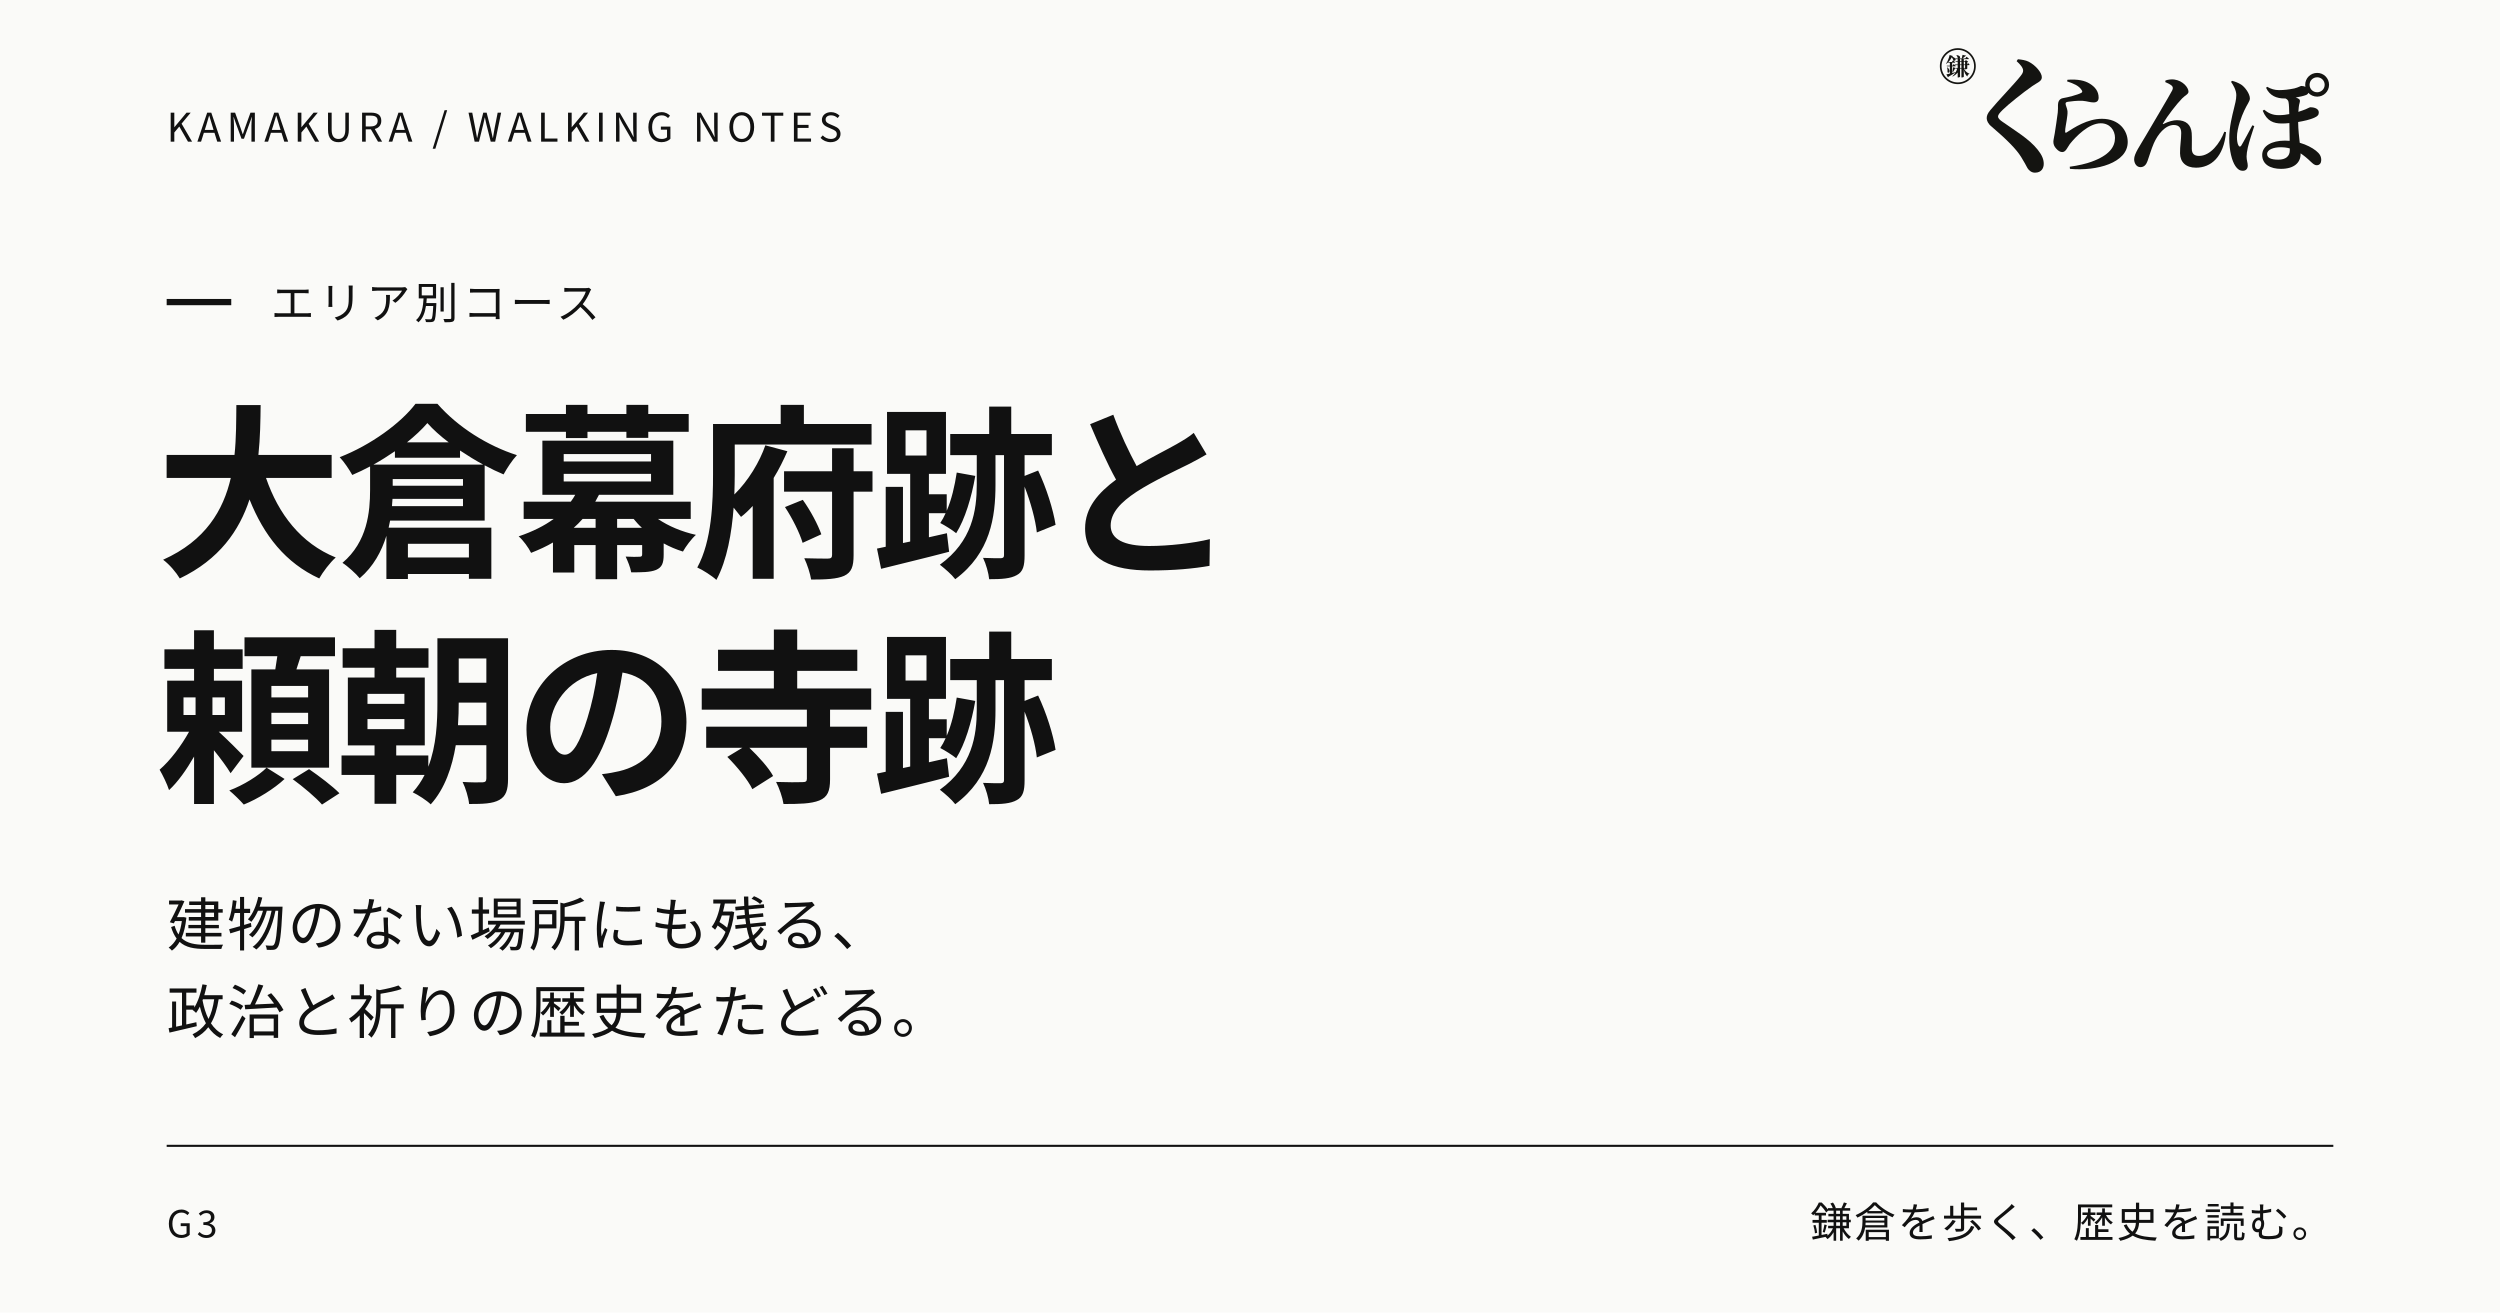
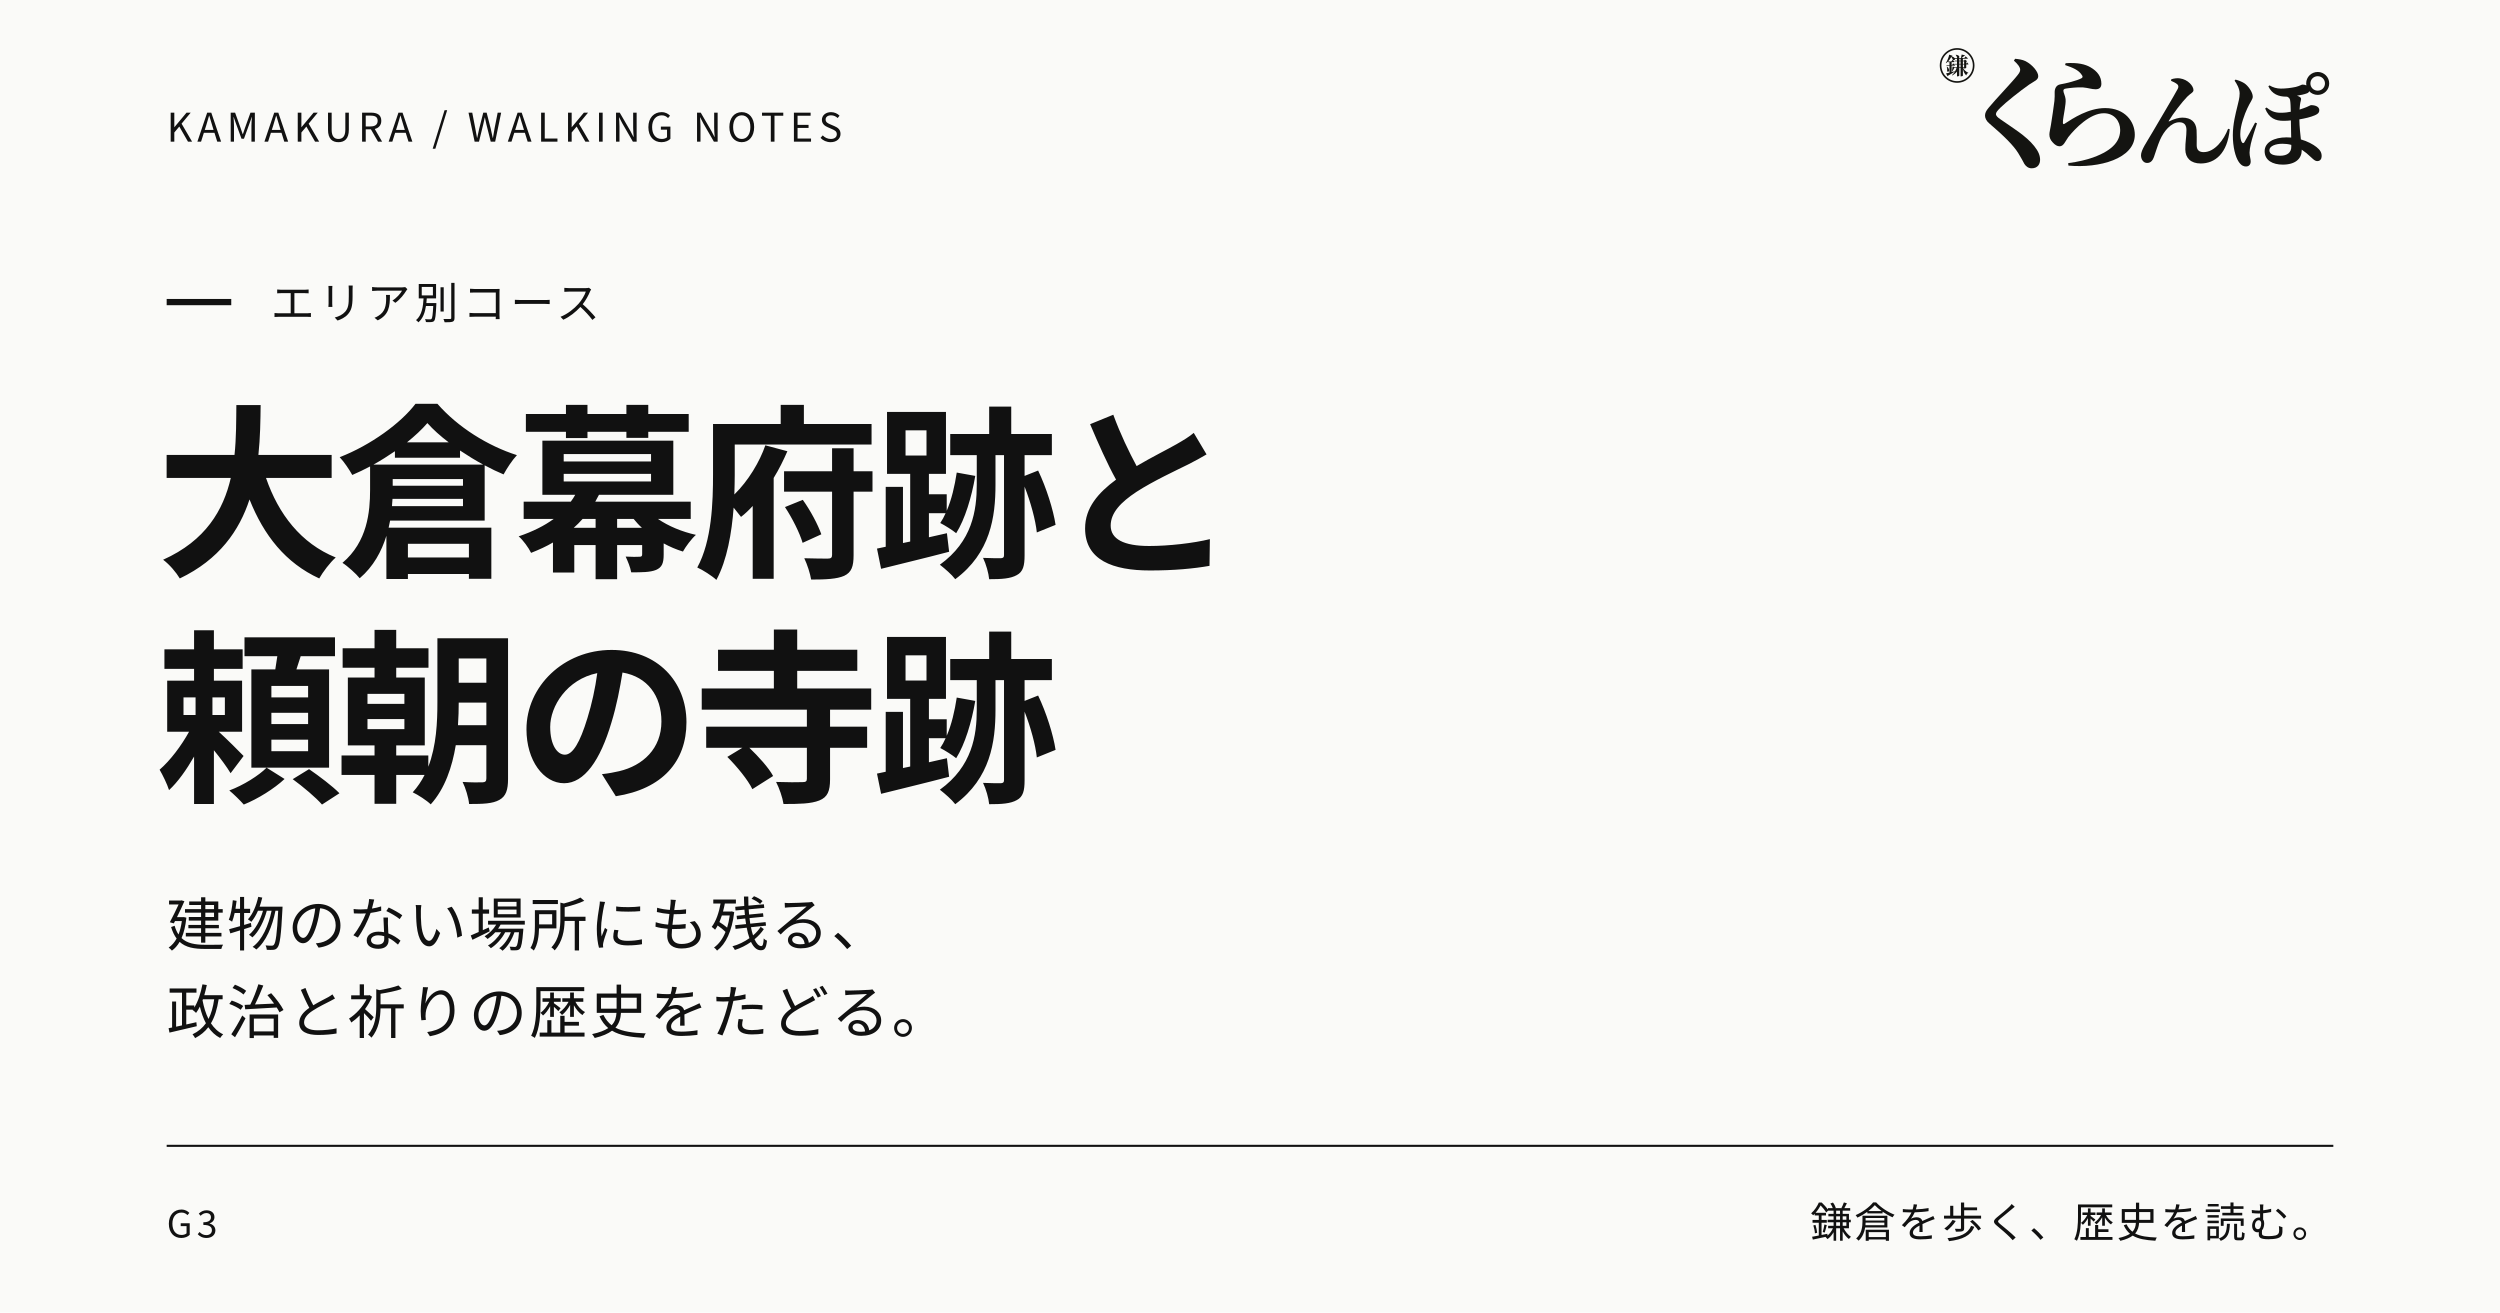
<svg xmlns="http://www.w3.org/2000/svg" width="1200" height="630" viewBox="0 0 1200 630">
  <rect width="1200" height="630" fill="#fafaf8" />
  <g fill="#111" font-family="Noto Sans CJK JP, sans-serif">
    <text x="80" y="68" font-size="19" font-weight="400" letter-spacing="2.6" text-anchor="start">KAMAKURA / WALKING NOTES</text>
-     <g transform="translate(930,22) scale(.5135)">
+     <g transform="translate(930,22) scale(0.4958026)">
      <circle cx="19" cy="19" r="16" fill="none" stroke="#141411" stroke-width="1.6" />
      <path d="M71 332 57 329C71 273 81 194 72 130C134 54 227 196 71 332ZM307 336C300 268 290 187 279 134L296 128C328 170 359 230 385 282C401 282 412 288 417 298L422 281H479C462 227 439 174 410 124L407 134L266 97V375H391C404 375 414 380 416 390C386 424 332 472 332 472L285 403H266V526H368C382 526 392 531 394 542C362 576 304 625 304 625L253 554H112C170 615 218 687 250 753C284 707 309 656 320 621C363 583 422 620 407 673H497V588H406L415 560H497V452H383L391 424H497V309H413L414 305ZM595 673H652V588H595ZM25 39 92 -82C104 -78 113 -69 116 -56C252 20 346 79 409 122C374 62 330 8 278 -37L288 -50C373 -5 443 51 497 118V-88H514C565 -88 595 -66 595 -60V281H652V-88H670C720 -88 751 -66 751 -60V233C779 109 824 17 897 -47C911 12 941 47 982 58L984 69C892 104 801 181 757 281H804V250H819C849 250 894 269 895 276V424H968C980 424 989 429 992 440C972 468 931 512 931 512L897 452H895V546C914 549 927 557 933 565L839 636L795 588H751V673H940C954 673 964 678 966 689C929 724 867 774 867 774L812 702H692C736 731 782 768 811 797C833 797 844 805 848 818L698 852C692 808 679 747 666 702H572C618 729 616 824 450 843L441 838C467 806 497 753 505 707L513 702H396L398 693C381 723 339 754 262 779C289 782 299 790 303 802L160 846C142 743 82 580 13 486L24 478C52 498 79 521 104 546L110 526H172V403H40L48 375H172V73C109 58 56 45 25 39ZM804 424V309H751V424ZM804 452H751V560H804ZM595 424H652V309H595ZM595 452V560H652V452Z" transform="translate(7.707865,27.58427) scale(0.02247191,-0.02247191)" fill="#141411" />
      <path d="M623 -72C675 -72 692 -35 692 -3C692 31 680 64 645 108C577 194 465 259 369 327C348 341 333 355 333 369C333 382 343 395 369 421C411 463 530 558 603 609C646 638 677 646 677 678C677 713 630 771 573 800C548 812 520 816 489 819L479 804C508 778 530 752 530 730C530 716 524 705 509 686C470 635 326 485 273 420C252 395 244 377 244 356C244 337 255 312 280 292C397 192 475 115 514 52C541 9 552 -14 564 -36C576 -55 596 -72 623 -72Z" transform="translate(16.964,110) scale(0.119,-0.119)" fill="#141411" />
-       <path d="M335 -30 337 -50C588 -73 877 6 877 201C877 308 797 418 636 418C500 418 376 336 305 290C297 285 293 287 292 298C291 328 302 369 307 408C311 440 316 461 314 490C311 518 296 543 296 559C296 567 300 575 318 577C343 581 409 589 456 586C501 582 525 571 558 571C591 571 605 588 605 616C605 674 573 717 516 750C475 774 413 790 314 783L310 768C372 747 420 728 446 687C455 675 454 666 442 660C409 642 315 618 271 611C236 605 225 574 225 547C225 522 226 505 223 476C218 429 202 330 195 283C189 244 182 222 182 203C182 180 190 159 208 140C227 118 246 107 265 107C298 107 311 147 336 182C393 254 513 376 625 376C711 376 758 310 758 240C758 158 709 78 537 16C491 -1 413 -20 335 -30Z" transform="translate(90.112,110) scale(0.1,-0.1)" fill="#141411" />
-       <path d="M665 -39C804 -39 924 58 946 293L930 297C889 189 800 71 694 71C653 71 626 88 626 138C626 193 628 238 625 285C619 362 572 405 487 405C455 405 410 394 362 370C355 366 353 369 357 375C397 443 484 556 535 608C563 637 595 648 595 671C595 711 542 774 463 785C441 789 404 785 380 776L378 761C396 754 423 741 438 728C449 718 453 704 443 684C413 626 262 374 196 260C141 165 87 92 87 40C87 4 108 -34 146 -34C183 -34 201 -7 212 23C229 70 246 131 271 189C307 271 377 360 458 360C512 360 527 326 527 284C527 220 515 165 516 96C517 14 569 -39 665 -39Z" transform="translate(175.112,110) scale(0.1,-0.1)" fill="#141411" />
-       <path d="M190 -68C221 -68 236 -47 236 -19C236 8 225 29 225 66C225 85 229 117 237 151C249 202 277 290 297 350L279 357C251 305 194 197 175 167C166 154 156 155 148 171C140 186 135 214 135 246C135 331 179 443 203 494C230 554 256 581 256 608C256 651 211 714 174 738C144 756 117 766 89 773L80 763C99 736 129 687 129 639C129 593 116 555 106 510C91 448 63 344 63 235C63 120 88 24 120 -23C146 -61 169 -68 190 -68ZM885 666C845 666 814 697 814 736C814 775 845 806 885 806C924 806 955 775 955 736C955 697 924 666 885 666ZM885 625C946 625 996 674 996 736C996 798 946 847 885 847C823 847 773 798 773 736L775 717C764 722 751 725 737 725C728 725 712 712 672 702C624 692 575 686 528 686C489 686 451 697 418 717L407 708C442 632 508 608 578 608H588C602 602 614 592 617 576C622 551 623 504 624 462C597 456 565 452 525 452C464 452 427 473 389 503L376 493C415 397 477 374 554 374C578 374 600 375 625 378L628 212C614 213 599 214 584 214C461 214 371 165 371 80C371 -10 450 -50 546 -50C672 -50 730 10 730 89V95C760 75 791 50 825 17C843 1 858 -16 881 -16C909 -16 923 6 923 32C923 68 908 92 873 120C839 147 785 176 722 194C716 249 708 313 707 388C760 397 815 409 858 428C891 442 900 456 900 477C900 524 833 526 819 526C815 526 801 517 777 507C758 499 734 491 709 483C711 515 714 545 721 568C726 587 726 598 708 607C702 611 693 614 684 617C719 623 754 630 780 640C791 644 799 650 802 661C822 639 852 625 885 625ZM629 141V123C629 68 591 36 522 36C453 36 417 52 417 89C417 130 478 152 542 152C572 152 601 149 629 141Z" transform="translate(266.412,110) scale(0.1,-0.1)" fill="#141411" />
+       <path d="M335 -30 337 -50C588 -73 877 6 877 201C877 308 797 418 636 418C500 418 376 336 305 290C297 285 293 287 292 298C291 328 302 369 307 408C311 440 316 461 314 490C311 518 296 543 296 559C296 567 300 575 318 577C343 581 409 589 456 586C501 582 525 571 558 571C591 571 605 588 605 616C605 674 573 717 516 750C475 774 413 790 314 783L310 768C372 747 420 728 446 687C455 675 454 666 442 660C409 642 315 618 271 611C236 605 225 574 225 547C225 522 226 505 223 476C218 429 202 330 195 283C189 244 182 222 182 203C182 180 190 159 208 140C227 118 246 107 265 107C298 107 311 147 336 182C393 254 513 376 625 376C711 376 758 310 758 240C758 158 709 78 537 16C491 -1 413 -20 335 -30Z" transform="translate(86.654,110) scale(0.119,-0.119)" fill="#141411" />
+       <path d="M665 -39C804 -39 924 58 946 293L930 297C889 189 800 71 694 71C653 71 626 88 626 138C626 193 628 238 625 285C619 362 572 405 487 405C455 405 410 394 362 370C355 366 353 369 357 375C397 443 484 556 535 608C563 637 595 648 595 671C595 711 542 774 463 785C441 789 404 785 380 776L378 761C396 754 423 741 438 728C449 718 453 704 443 684C413 626 262 374 196 260C141 165 87 92 87 40C87 4 108 -34 146 -34C183 -34 201 -7 212 23C229 70 246 131 271 189C307 271 377 360 458 360C512 360 527 326 527 284C527 220 515 165 516 96C517 14 569 -39 665 -39Z" transform="translate(188.317,110) scale(0.1,-0.1)" fill="#141411" />
+       <path d="M190 -68C221 -68 236 -47 236 -19C236 8 225 29 225 66C225 85 229 117 237 151C249 202 277 290 297 350L279 357C251 305 194 197 175 167C166 154 156 155 148 171C140 186 135 214 135 246C135 331 179 443 203 494C230 554 256 581 256 608C256 651 211 714 174 738C144 756 117 766 89 773L80 763C99 736 129 687 129 639C129 593 116 555 106 510C91 448 63 344 63 235C63 120 88 24 120 -23C146 -61 169 -68 190 -68ZM885 666C845 666 814 697 814 736C814 775 845 806 885 806C924 806 955 775 955 736C955 697 924 666 885 666ZM885 625C946 625 996 674 996 736C996 798 946 847 885 847C823 847 773 798 773 736L775 717C764 722 751 725 737 725C728 725 712 712 672 702C624 692 575 686 528 686C489 686 451 697 418 717L407 708C442 632 508 608 578 608H588C602 602 614 592 617 576C622 551 623 504 624 462C597 456 565 452 525 452C464 452 427 473 389 503L376 493C415 397 477 374 554 374C578 374 600 375 625 378L628 212C614 213 599 214 584 214C461 214 371 165 371 80C371 -10 450 -50 546 -50C672 -50 730 10 730 89V95C760 75 791 50 825 17C843 1 858 -16 881 -16C909 -16 923 6 923 32C923 68 908 92 873 120C839 147 785 176 722 194C716 249 708 313 707 388C760 397 815 409 858 428C891 442 900 456 900 477C900 524 833 526 819 526C815 526 801 517 777 507C758 499 734 491 709 483C711 515 714 545 721 568C726 587 726 598 708 607C702 611 693 614 684 617C719 623 754 630 780 640C791 644 799 650 802 661C822 639 852 625 885 625ZM629 141V123C629 68 591 36 522 36C453 36 417 52 417 89C417 130 478 152 542 152C572 152 601 149 629 141Z" transform="translate(279.617,110) scale(0.1,-0.1)" fill="#141411" />
    </g>
    <path d="M80 145H111" stroke="#111" stroke-width="3" />
    <text x="130" y="153" font-size="21" font-weight="400" letter-spacing="2" text-anchor="start">エリア別コース</text>
    <text x="75" y="270" font-size="89" font-weight="900" letter-spacing="-3" text-anchor="start">大倉幕府跡と</text>
    <text x="75" y="378" font-size="89" font-weight="900" letter-spacing="-3" text-anchor="start">頼朝の寺跡</text>
    <text x="80" y="454" font-size="28" font-weight="400" letter-spacing="1" text-anchor="start">建物のない場所にも残る、</text>
    <text x="80" y="496" font-size="28" font-weight="400" letter-spacing="1" text-anchor="start">政治と祈りの歴史をたどる。</text>
    <path d="M80 550H1120" stroke="#111" stroke-width="1" />
    <text x="80" y="594" font-size="18" font-weight="400" letter-spacing="2" text-anchor="start">G3</text>
    <text x="1120" y="594" font-size="20" font-weight="400" letter-spacing="1" text-anchor="end">鎌倉を歩く、歴史を読む。</text>
  </g>
</svg>
